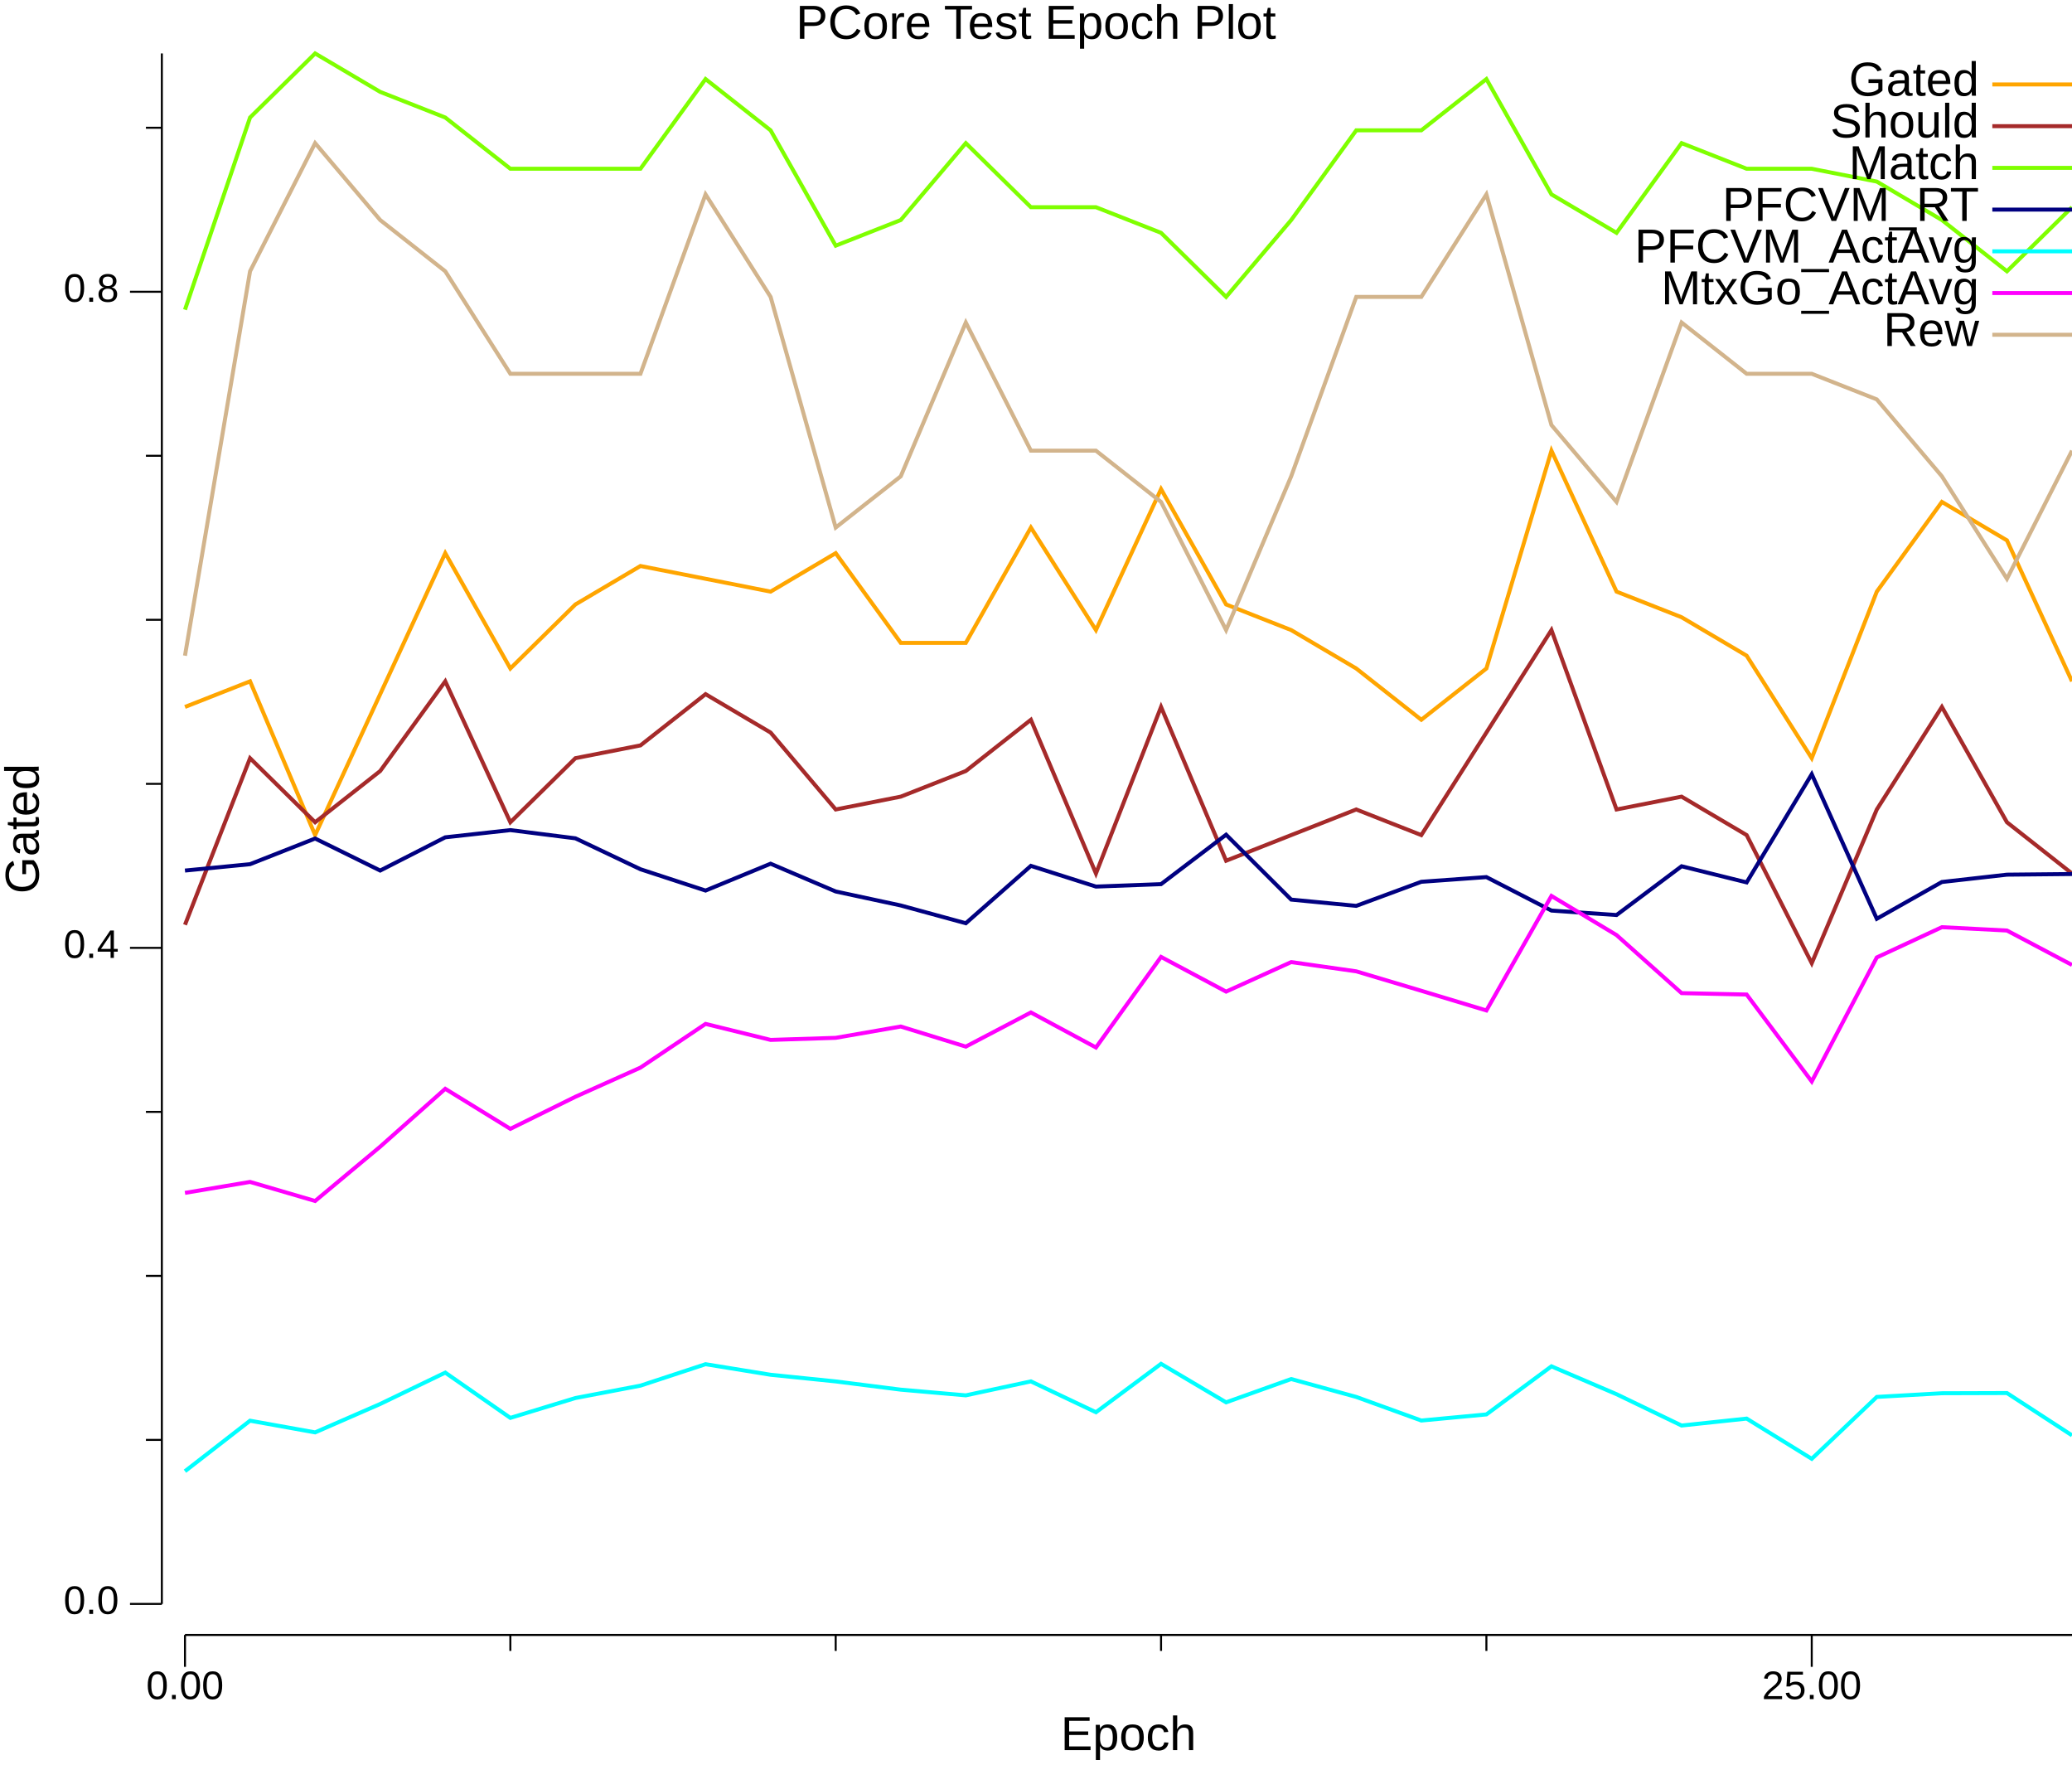
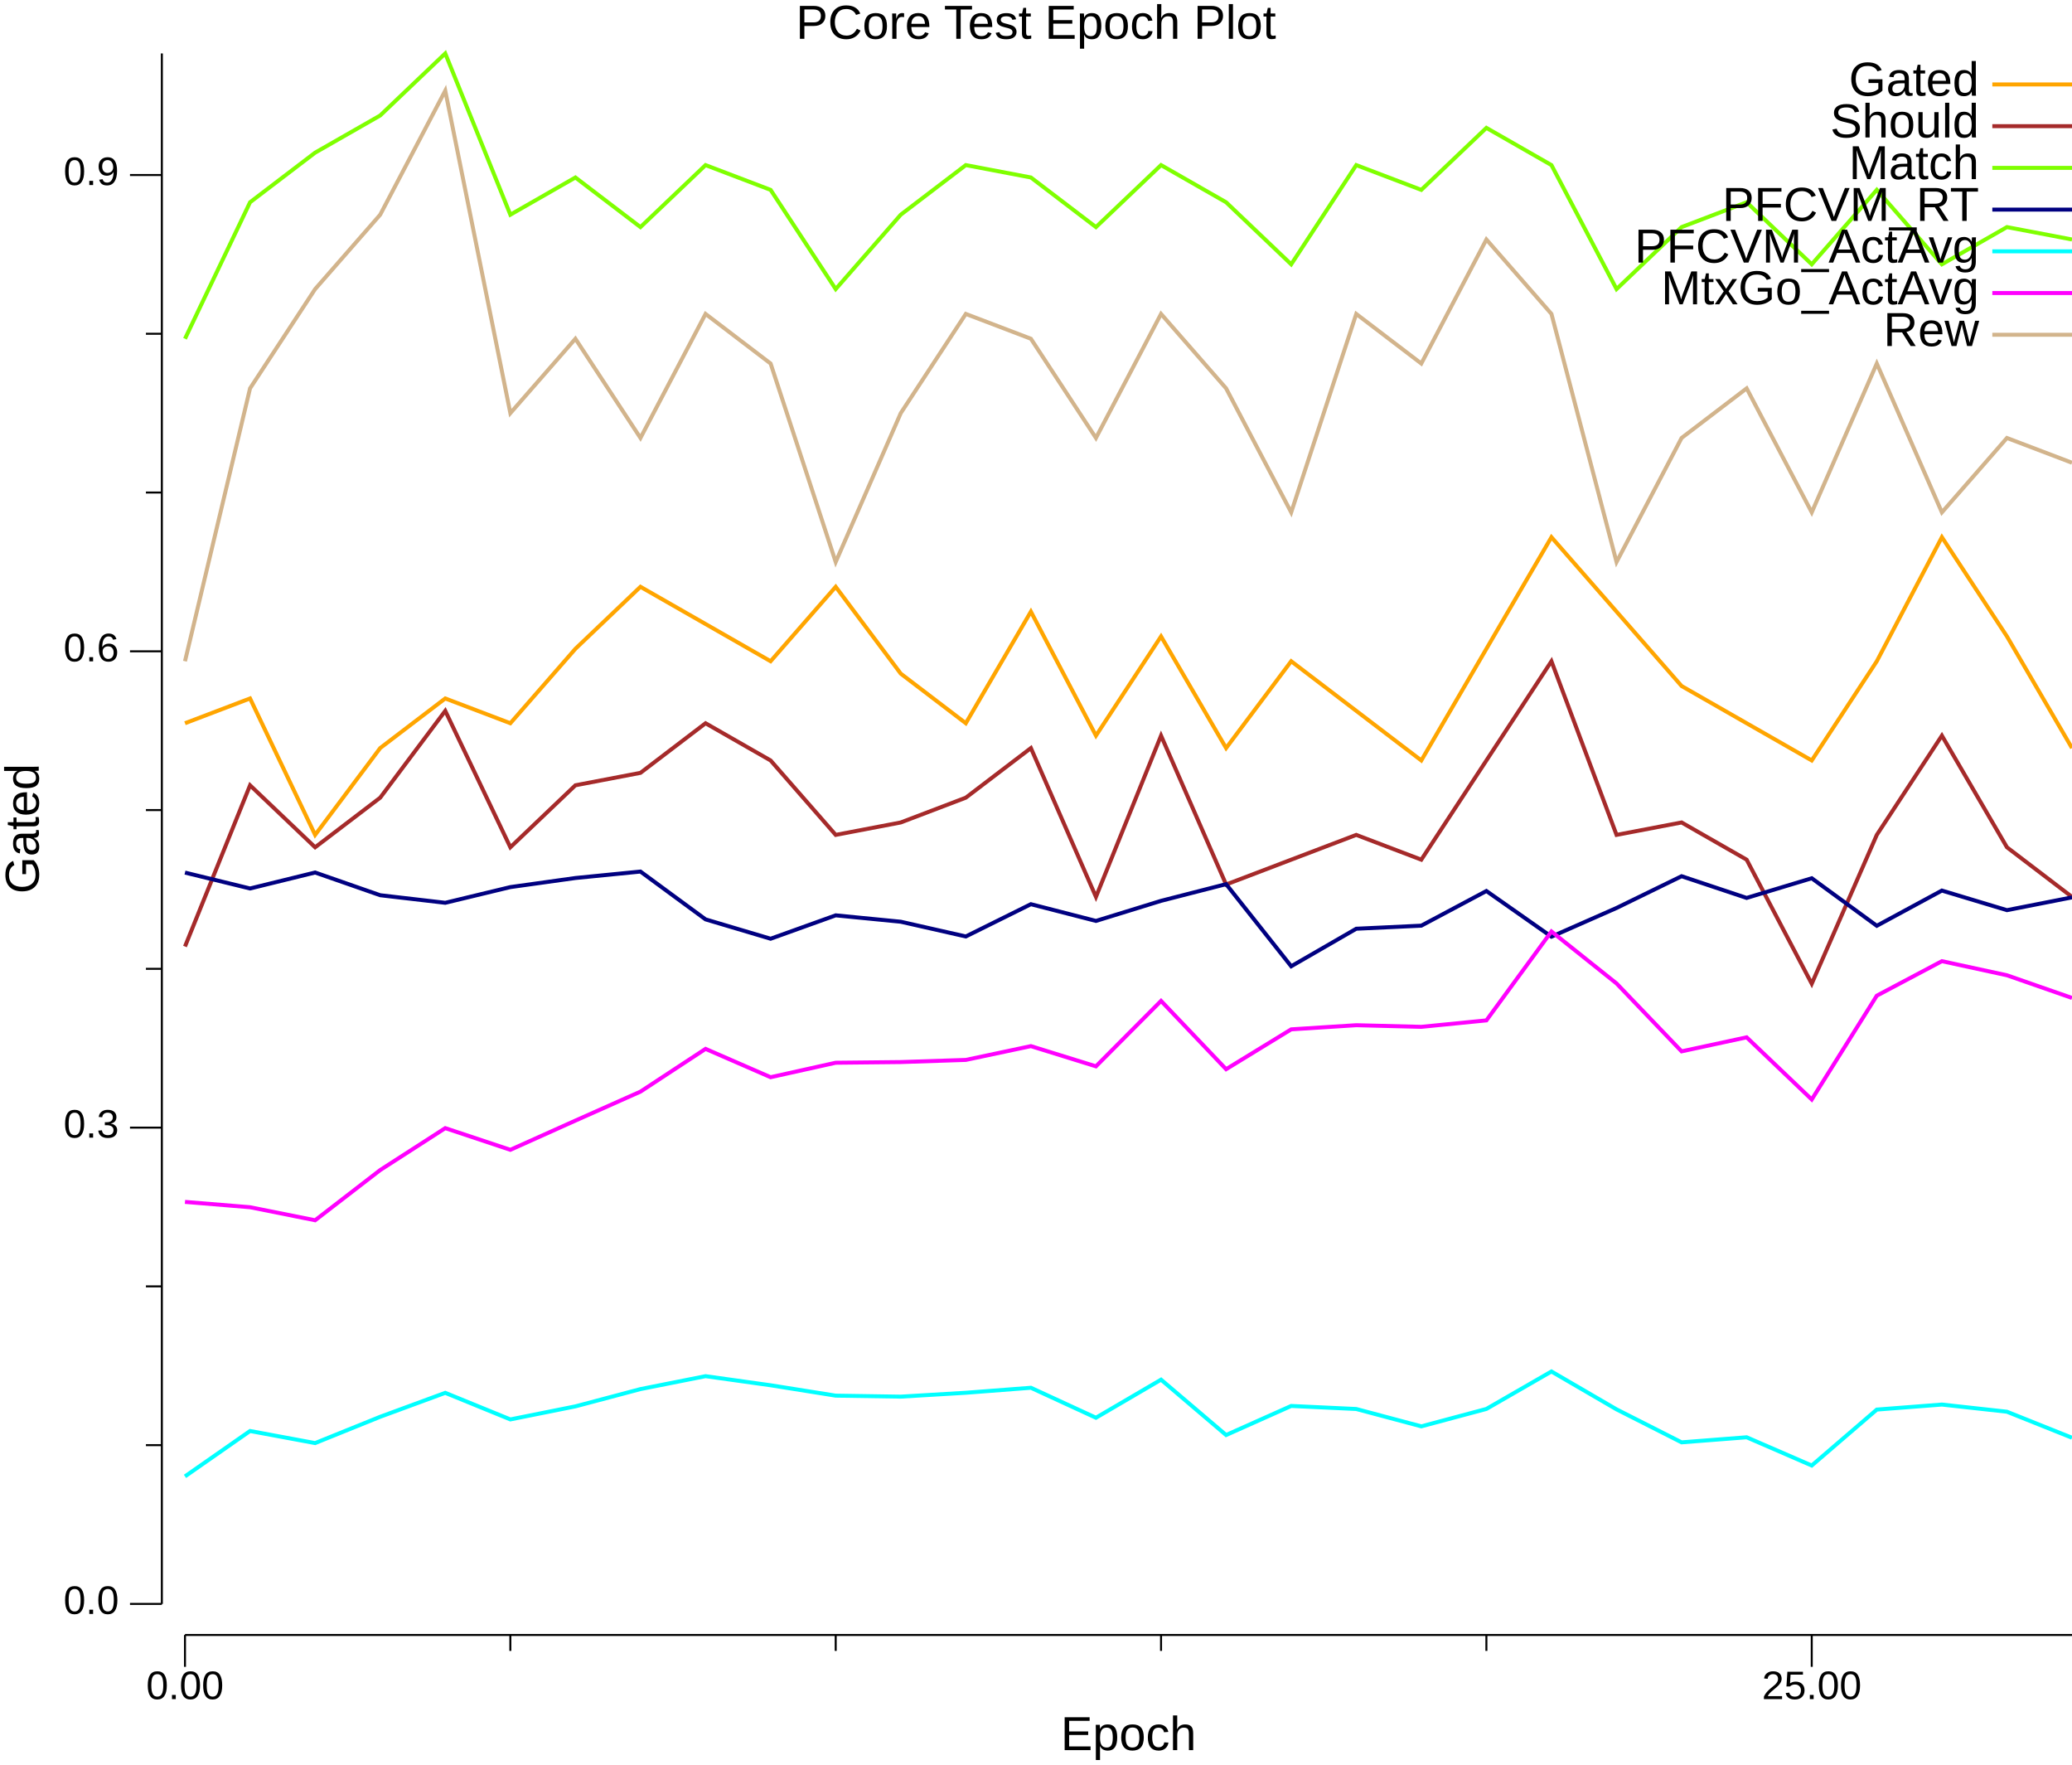
<svg xmlns="http://www.w3.org/2000/svg" width="520.12pt" height="442.88pt" viewBox="0 0 520.12 442.88">
  <g transform="scale(1, -1) translate(0, -442.88)">
    <text x="199.81" y="-433.15" transform="scale(1, -1)" style="font-family:Liberation Sans;font-variant:normal;font-weight:normal;font-style:normal;font-size:12px">PCore Test Epoch Plot</text>
    <text x="266.27" y="-3.68" transform="scale(1, -1)" style="font-family:Liberation Sans;font-variant:normal;font-weight:normal;font-style:normal;font-size:12px">Epoch</text>
    <text x="36.703" y="-16.473" transform="scale(1, -1)" style="font-family:Liberation Sans;font-variant:normal;font-weight:normal;font-style:normal;font-size:10px">0.00</text>
    <text x="442.28" y="-16.473" transform="scale(1, -1)" style="font-family:Liberation Sans;font-variant:normal;font-weight:normal;font-style:normal;font-size:10px">25.00</text>
    <path d="M46.435,24.578L46.435,32.578" style="fill:none;stroke:#000000;stroke-width:0.5" />
    <path d="M454.79,24.578L454.79,32.578" style="fill:none;stroke:#000000;stroke-width:0.5" />
    <path d="M128.11,28.578L128.11,32.578" style="fill:none;stroke:#000000;stroke-width:0.5" />
    <path d="M209.78,28.578L209.78,32.578" style="fill:none;stroke:#000000;stroke-width:0.5" />
    <path d="M291.45,28.578L291.45,32.578" style="fill:none;stroke:#000000;stroke-width:0.5" />
    <path d="M373.12,28.578L373.12,32.578" style="fill:none;stroke:#000000;stroke-width:0.5" />
    <path d="M46.435,32.578L520.12,32.578" style="fill:none;stroke:#000000;stroke-width:0.5" />
    <g transform="rotate(90)">
      <text x="218.58" y="9.727" transform="scale(1, -1)" style="font-family:Liberation Sans;font-variant:normal;font-weight:normal;font-style:normal;font-size:12px">Gated</text>
    </g>
    <text x="15.949" y="-37.852" transform="scale(1, -1)" style="font-family:Liberation Sans;font-variant:normal;font-weight:normal;font-style:normal;font-size:10px">0.0</text>
-     <text x="15.949" y="-202.49" transform="scale(1, -1)" style="font-family:Liberation Sans;font-variant:normal;font-weight:normal;font-style:normal;font-size:10px">0.4</text>
-     <text x="15.949" y="-367.14" transform="scale(1, -1)" style="font-family:Liberation Sans;font-variant:normal;font-weight:normal;font-style:normal;font-size:10px">0.8</text>
+     <text x="15.949" y="-157.38" transform="scale(1, -1)" style="font-family:Liberation Sans;font-variant:normal;font-weight:normal;font-style:normal;font-size:10px">0.3</text>
+     <text x="15.949" y="-276.91" transform="scale(1, -1)" style="font-family:Liberation Sans;font-variant:normal;font-weight:normal;font-style:normal;font-size:10px">0.6</text>
+     <text x="15.949" y="-396.44" transform="scale(1, -1)" style="font-family:Liberation Sans;font-variant:normal;font-weight:normal;font-style:normal;font-size:10px">0.9</text>
    <path d="M32.629,40.371L40.629,40.371" style="fill:none;stroke:#000000;stroke-width:0.5" />
-     <path d="M32.629,205.01L40.629,205.01" style="fill:none;stroke:#000000;stroke-width:0.5" />
-     <path d="M32.629,369.66L40.629,369.66" style="fill:none;stroke:#000000;stroke-width:0.5" />
-     <path d="M36.629,81.532L40.629,81.532" style="fill:none;stroke:#000000;stroke-width:0.5" />
-     <path d="M36.629,122.69L40.629,122.69" style="fill:none;stroke:#000000;stroke-width:0.5" />
-     <path d="M36.629,163.85L40.629,163.85" style="fill:none;stroke:#000000;stroke-width:0.5" />
-     <path d="M36.629,246.17L40.629,246.17" style="fill:none;stroke:#000000;stroke-width:0.5" />
-     <path d="M36.629,287.34L40.629,287.34" style="fill:none;stroke:#000000;stroke-width:0.5" />
-     <path d="M36.629,328.5L40.629,328.5" style="fill:none;stroke:#000000;stroke-width:0.5" />
-     <path d="M36.629,410.82L40.629,410.82" style="fill:none;stroke:#000000;stroke-width:0.5" />
+     <path d="M32.629,159.9L40.629,159.9" style="fill:none;stroke:#000000;stroke-width:0.5" />
+     <path d="M32.629,279.43L40.629,279.43" style="fill:none;stroke:#000000;stroke-width:0.5" />
+     <path d="M32.629,398.96L40.629,398.96" style="fill:none;stroke:#000000;stroke-width:0.5" />
+     <path d="M36.629,80.215L40.629,80.215" style="fill:none;stroke:#000000;stroke-width:0.5" />
+     <path d="M36.629,120.06L40.629,120.06" style="fill:none;stroke:#000000;stroke-width:0.5" />
+     <path d="M36.629,199.75L40.629,199.75" style="fill:none;stroke:#000000;stroke-width:0.5" />
+     <path d="M36.629,239.59L40.629,239.59" style="fill:none;stroke:#000000;stroke-width:0.5" />
+     <path d="M36.629,319.28L40.629,319.28" style="fill:none;stroke:#000000;stroke-width:0.5" />
+     <path d="M36.629,359.12L40.629,359.12" style="fill:none;stroke:#000000;stroke-width:0.5" />
    <path d="M40.629,40.371L40.629,429.47" style="fill:none;stroke:#000000;stroke-width:0.5" />
-     <path d="M46.435,265.47L62.769,271.9L79.103,233.31L95.437,268.68L111.77,304.06L128.11,275.12L144.44,291.19L160.77,300.84L177.11,297.63L193.44,294.41L209.78,304.06L226.11,281.55L242.44,281.55L258.78,310.49L275.11,284.76L291.45,320.14L307.78,291.19L324.12,284.76L340.45,275.12L356.78,262.25L373.12,275.12L389.45,329.78L405.79,294.41L422.12,287.98L438.45,278.33L454.79,252.61L471.12,294.41L487.46,316.92L503.79,307.27L520.12,271.9" style="fill:none;stroke:#FFA500" />
-     <path d="M46.435,210.8L62.769,252.61L79.103,236.53L95.437,249.39L111.77,271.9L128.11,236.53L144.44,252.61L160.77,255.82L177.11,268.68L193.44,259.04L209.78,239.74L226.11,242.96L242.44,249.39L258.78,262.25L275.11,223.67L291.45,265.47L307.78,226.88L324.12,233.31L340.45,239.74L356.78,233.31L373.12,259.04L389.45,284.76L405.79,239.74L422.12,242.96L438.45,233.31L454.79,201.16L471.12,239.74L487.46,265.47L503.79,236.53L520.12,223.67" style="fill:none;stroke:#A52A2A" />
-     <path d="M46.435,365.16L62.769,413.39L79.103,429.47L95.437,419.82L111.77,413.39L128.11,400.53L144.44,400.53L160.77,400.53L177.11,423.04L193.44,410.17L209.78,381.23L226.11,387.66L242.44,406.96L258.78,390.88L275.11,390.88L291.45,384.45L307.78,368.37L324.12,387.66L340.45,410.17L356.78,410.17L373.12,423.04L389.45,394.1L405.79,384.45L422.12,406.96L438.45,400.53L454.79,400.53L471.12,397.31L487.46,387.66L503.79,374.8L520.12,390.88" style="fill:none;stroke:#7FFF00" />
-     <path d="M46.435,224.41L62.769,226.01L79.103,232.45L95.437,224.41L111.77,232.75L128.11,234.56L144.44,232.5L160.77,224.74L177.11,219.39L193.44,226.13L209.78,219.16L226.11,215.65L242.44,211.19L258.78,225.59L275.11,220.39L291.45,221L307.78,233.41L324.12,217.12L340.45,215.55L356.78,221.59L373.12,222.77L389.45,214.37L405.79,213.25L422.12,225.49L438.45,221.44L454.79,248.59L471.12,212.31L487.46,221.54L503.79,223.38L520.12,223.54" style="fill:none;stroke:#000080" />
-     <path d="M46.435,73.671L62.769,86.351L79.103,83.417L95.437,90.546L111.77,98.416L128.11,87.056L144.44,92.038L160.77,95.149L177.11,100.53L193.44,97.876L209.78,96.207L226.11,94.138L242.44,92.711L258.78,96.217L275.11,88.473L291.45,100.62L307.78,90.956L324.12,96.805L340.45,92.315L356.78,86.391L373.12,87.924L389.45,99.994L405.79,93.002L422.12,85.136L438.45,86.879L454.79,76.783L471.12,92.316L487.46,93.241L503.79,93.291L520.12,82.671" style="fill:none;stroke:#00FFFF" />
-     <path d="M46.435,143.52L62.769,146.27L79.103,141.49L95.437,155.12L111.77,169.64L128.11,159.59L144.44,167.64L160.77,174.96L177.11,185.93L193.44,181.91L209.78,182.43L226.11,185.27L242.44,180.23L258.78,188.8L275.11,180.01L291.45,202.74L307.78,194.03L324.12,201.44L340.45,199.12L356.78,194.24L373.12,189.3L389.45,218.04L405.79,208.22L422.12,193.65L438.45,193.3L454.79,171.48L471.12,202.61L487.46,210.2L503.79,209.36L520.12,200.72" style="fill:none;stroke:#FF00FF" />
-     <path d="M46.435,278.33L62.769,374.8L79.103,406.96L95.437,387.66L111.77,374.8L128.11,349.08L144.44,349.08L160.77,349.08L177.11,394.1L193.44,368.37L209.78,310.49L226.11,323.35L242.44,361.94L258.78,329.78L275.11,329.78L291.45,316.92L307.78,284.76L324.12,323.35L340.45,368.37L356.78,368.37L373.12,394.1L389.45,336.21L405.79,316.92L422.12,361.94L438.45,349.08L454.79,349.08L471.12,342.65L487.46,323.35L503.79,297.63L520.12,329.78" style="fill:none;stroke:#D2B48C" />
+     <path d="M46.435,261.38L62.769,267.6L79.103,233.36L95.437,255.15L111.77,267.6L128.11,261.38L144.44,280.06L160.77,295.62L177.11,286.28L193.44,276.94L209.78,295.62L226.11,273.83L242.44,261.38L258.78,289.39L275.11,258.27L291.45,283.17L307.78,255.15L324.12,276.94L340.45,264.49L356.78,252.04L373.12,280.06L389.45,308.07L405.79,289.39L422.12,270.72L438.45,261.38L454.79,252.04L471.12,276.94L487.46,308.07L503.79,283.17L520.12,255.15" style="fill:none;stroke:#FFA500" />
+     <path d="M46.435,205.35L62.769,245.81L79.103,230.25L95.437,242.7L111.77,264.49L128.11,230.25L144.44,245.81L160.77,248.93L177.11,261.38L193.44,252.04L209.78,233.36L226.11,236.48L242.44,242.7L258.78,255.15L275.11,217.8L291.45,258.27L307.78,220.91L324.12,227.14L340.45,233.36L356.78,227.14L373.12,252.04L389.45,276.94L405.79,233.36L422.12,236.48L438.45,227.14L454.79,196.01L471.12,233.36L487.46,258.27L503.79,230.25L520.12,217.8" style="fill:none;stroke:#A52A2A" />
+     <path d="M46.435,357.87L62.769,392.12L79.103,404.57L95.437,413.9L111.77,429.47L128.11,389L144.44,398.34L160.77,385.89L177.11,401.45L193.44,395.23L209.78,370.33L226.11,389L242.44,401.45L258.78,398.34L275.11,385.89L291.45,401.45L307.78,392.12L324.12,376.55L340.45,401.45L356.78,395.23L373.12,410.79L389.45,401.45L405.79,370.33L422.12,385.89L438.45,392.12L454.79,376.55L471.12,395.23L487.46,376.55L503.79,385.89L520.12,382.78" style="fill:none;stroke:#7FFF00" />
+     <path d="M46.435,223.9L62.769,219.91L79.103,223.92L95.437,218.22L111.77,216.32L128.11,220.26L144.44,222.54L160.77,224.16L177.11,212.16L193.44,207.3L209.78,213.17L226.11,211.57L242.44,207.87L258.78,215.97L275.11,211.77L291.45,216.81L307.78,221L324.12,200.39L340.45,209.81L356.78,210.58L373.12,219.28L389.45,207.82L405.79,215.02L422.12,222.99L438.45,217.54L454.79,222.48L471.12,210.55L487.46,219.39L503.79,214.47L520.12,217.68" style="fill:none;stroke:#000080" />
+     <path d="M46.435,72.376L62.769,83.766L79.103,80.732L95.437,87.332L111.77,93.342L128.11,86.672L144.44,89.946L160.77,94.282L177.11,97.524L193.44,95.239L209.78,92.637L226.11,92.387L242.44,93.361L258.78,94.615L275.11,87.092L291.45,96.648L307.78,82.755L324.12,90.049L340.45,89.286L356.78,84.929L373.12,89.301L389.45,98.7L405.79,89.196L422.12,80.918L438.45,82.189L454.79,75.102L471.12,89.138L487.46,90.4L503.79,88.603L520.12,82.072" style="fill:none;stroke:#00FFFF" />
+     <path d="M46.435,141.26L62.769,139.92L79.103,136.65L95.437,149.25L111.77,159.77L128.11,154.33L144.44,161.66L160.77,168.93L177.11,179.66L193.44,172.55L209.78,176.18L226.11,176.35L242.44,176.89L258.78,180.35L275.11,175.28L291.45,191.7L307.78,174.56L324.12,184.56L340.45,185.6L356.78,185.19L373.12,186.81L389.45,209.12L405.79,196.08L422.12,179.04L438.45,182.56L454.79,166.96L471.12,193.01L487.46,201.67L503.79,198.13L520.12,192.44" style="fill:none;stroke:#FF00FF" />
+     <path d="M46.435,276.94L62.769,345.42L79.103,370.33L95.437,389L111.77,420.13L128.11,339.2L144.44,357.87L160.77,332.97L177.11,364.1L193.44,351.65L209.78,301.84L226.11,339.2L242.44,364.1L258.78,357.87L275.11,332.97L291.45,364.1L307.78,345.42L324.12,314.3L340.45,364.1L356.78,351.65L373.12,382.78L389.45,364.1L405.79,301.84L422.12,332.97L438.45,345.42L454.79,314.3L471.12,351.65L487.46,314.3L503.79,332.97L520.12,326.75" style="fill:none;stroke:#D2B48C" />
    <path d="M500.12,421.69L520.12,421.69" style="fill:none;stroke:#FFA500" />
    <text x="464.1" y="-418.86" transform="scale(1, -1)" style="font-family:Liberation Sans;font-variant:normal;font-weight:normal;font-style:normal;font-size:12px">Gated</text>
    <path d="M500.12,411.22L520.12,411.22" style="fill:none;stroke:#A52A2A" />
    <text x="459.43" y="-408.39" transform="scale(1, -1)" style="font-family:Liberation Sans;font-variant:normal;font-weight:normal;font-style:normal;font-size:12px">Should</text>
    <path d="M500.12,400.75L520.12,400.75" style="fill:none;stroke:#7FFF00" />
    <text x="464.11" y="-397.92" transform="scale(1, -1)" style="font-family:Liberation Sans;font-variant:normal;font-weight:normal;font-style:normal;font-size:12px">Match</text>
    <path d="M500.12,390.28L520.12,390.28" style="fill:none;stroke:#000080" />
    <text x="432.34" y="-387.45" transform="scale(1, -1)" style="font-family:Liberation Sans;font-variant:normal;font-weight:normal;font-style:normal;font-size:12px">PFCVM_RT</text>
    <path d="M500.12,379.81L520.12,379.81" style="fill:none;stroke:#00FFFF" />
    <text x="410.32" y="-376.98" transform="scale(1, -1)" style="font-family:Liberation Sans;font-variant:normal;font-weight:normal;font-style:normal;font-size:12px">PFCVM_ActAvg</text>
    <path d="M500.12,369.34L520.12,369.34" style="fill:none;stroke:#FF00FF" />
    <text x="416.98" y="-366.51" transform="scale(1, -1)" style="font-family:Liberation Sans;font-variant:normal;font-weight:normal;font-style:normal;font-size:12px">MtxGo_ActAvg</text>
    <path d="M500.12,358.87L520.12,358.87" style="fill:none;stroke:#D2B48C" />
    <text x="472.79" y="-356.04" transform="scale(1, -1)" style="font-family:Liberation Sans;font-variant:normal;font-weight:normal;font-style:normal;font-size:12px">Rew</text>
  </g>
</svg>
